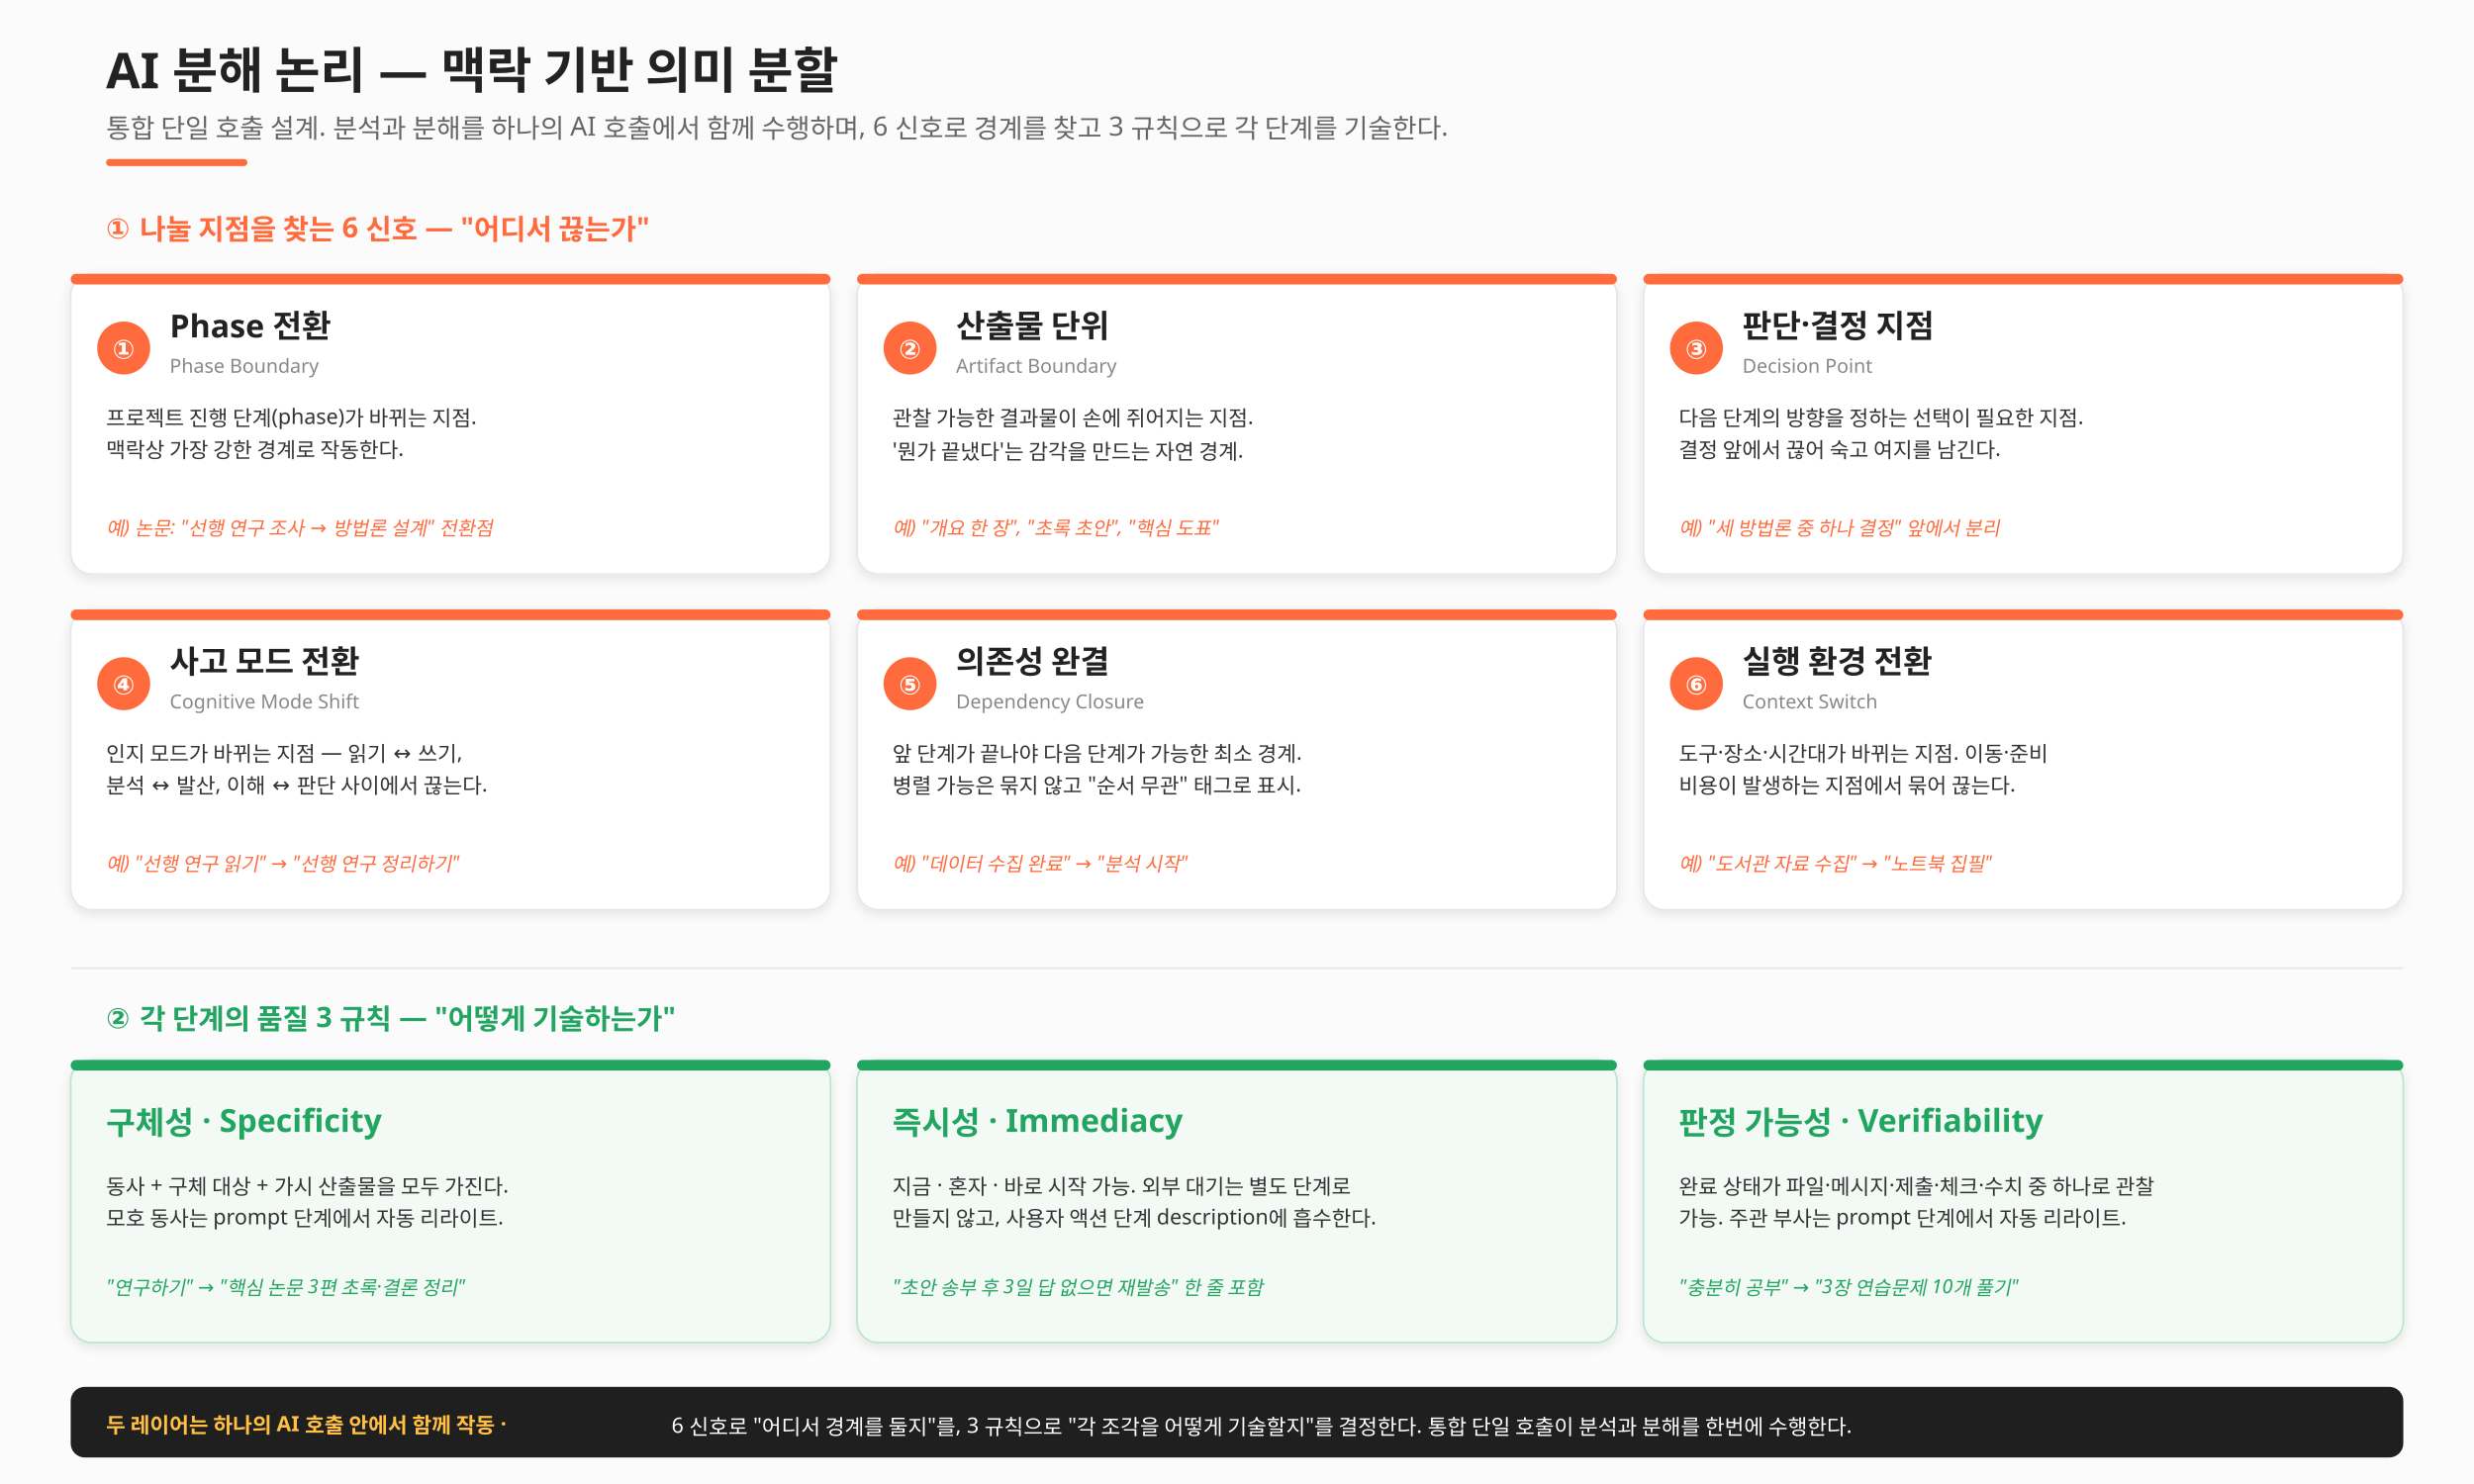
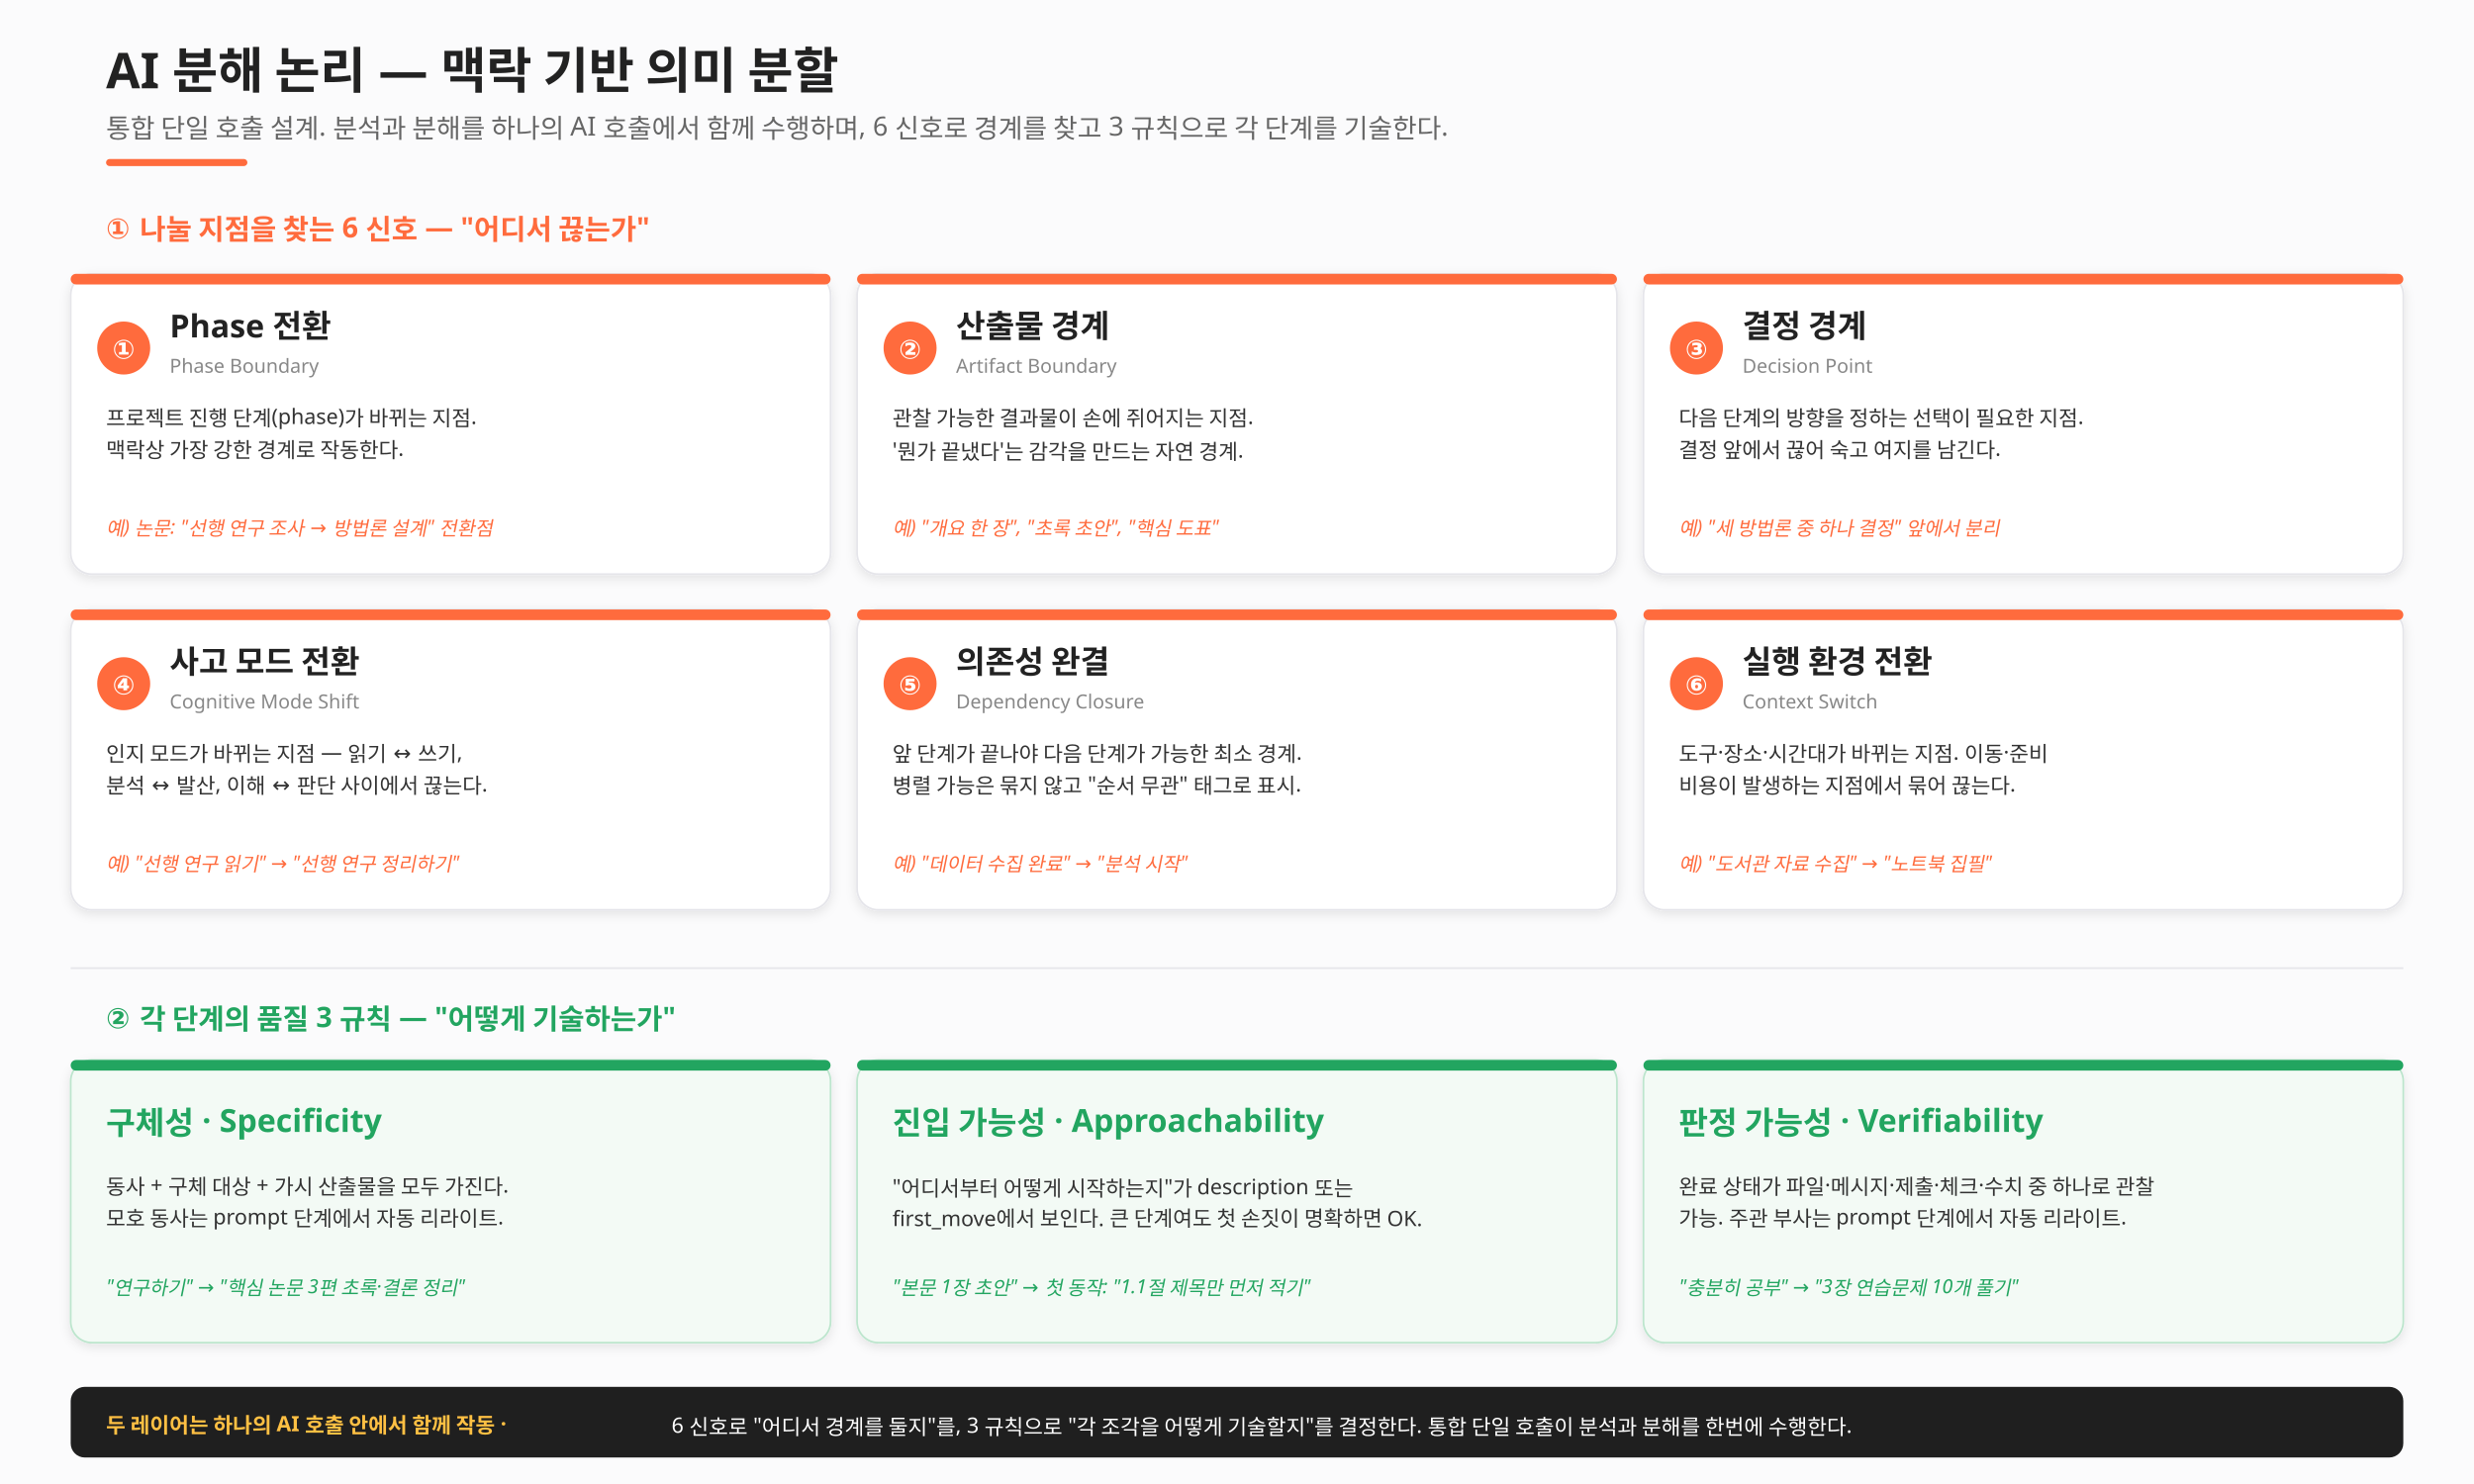
<svg xmlns="http://www.w3.org/2000/svg" viewBox="0 0 1400 840" font-family="'맑은 고딕', 'Malgun Gothic', sans-serif">
  <defs>
    <filter id="sh" x="-10%" y="-10%" width="120%" height="130%">
      <feDropShadow dx="0" dy="2" stdDeviation="3" flood-color="#000" flood-opacity="0.1" />
    </filter>
  </defs>
  <rect width="1400" height="840" fill="#FBFBFC" />
  <text x="60" y="50" font-size="28" font-weight="700" fill="#222">AI 분해 논리 — 맥락 기반 의미 분할</text>
  <text x="60" y="78" font-size="15" fill="#666">통합 단일 호출 설계. 분석과 분해를 하나의 AI 호출에서 함께 수행하며, 6 신호로 경계를 찾고 3 규칙으로 각 단계를 기술한다.</text>
  <rect x="60" y="90" width="80" height="4" fill="#FF6B3D" rx="2" />
  <text x="60" y="135" font-size="16" font-weight="700" fill="#FF6B3D">① 나눌 지점을 찾는 6 신호 — "어디서 끊는가"</text>
  <g transform="translate(40,155)">
    <rect width="430" height="170" rx="12" fill="#FFFFFF" stroke="#E5E5EA" filter="url(#sh)" />
    <rect width="430" height="6" fill="#FF6B3D" rx="3" />
    <circle cx="30" cy="42" r="15" fill="#FF6B3D" />
    <text x="30" y="48" text-anchor="middle" font-size="15" font-weight="700" fill="#FFFFFF">①</text>
    <text x="56" y="36" font-size="18" font-weight="700" fill="#222">Phase 전환</text>
    <text x="56" y="56" font-size="11" fill="#888">Phase Boundary</text>
    <text x="20" y="86" font-size="12" fill="#333">프로젝트 진행 단계(phase)가 바뀌는 지점.</text>
    <text x="20" y="104" font-size="12" fill="#333">맥락상 가장 강한 경계로 작동한다.</text>
    <text x="20" y="148" font-size="11" fill="#FF6B3D" font-style="italic">예) 논문: "선행 연구 조사 → 방법론 설계" 전환점</text>
  </g>
  <g transform="translate(485,155)">
    <rect width="430" height="170" rx="12" fill="#FFFFFF" stroke="#E5E5EA" filter="url(#sh)" />
    <rect width="430" height="6" fill="#FF6B3D" rx="3" />
    <circle cx="30" cy="42" r="15" fill="#FF6B3D" />
    <text x="30" y="48" text-anchor="middle" font-size="15" font-weight="700" fill="#FFFFFF">②</text>
-     <text x="56" y="36" font-size="18" font-weight="700" fill="#222">산출물 단위</text>
+     <text x="56" y="36" font-size="18" font-weight="700" fill="#222">산출물 경계</text>
    <text x="56" y="56" font-size="11" fill="#888">Artifact Boundary</text>
    <text x="20" y="86" font-size="12" fill="#333">관찰 가능한 결과물이 손에 쥐어지는 지점.</text>
    <text x="20" y="104" font-size="12" fill="#333">'뭔가 끝냈다'는 감각을 만드는 자연 경계.</text>
    <text x="20" y="148" font-size="11" fill="#FF6B3D" font-style="italic">예) "개요 한 장", "초록 초안", "핵심 도표"</text>
  </g>
  <g transform="translate(930,155)">
    <rect width="430" height="170" rx="12" fill="#FFFFFF" stroke="#E5E5EA" filter="url(#sh)" />
    <rect width="430" height="6" fill="#FF6B3D" rx="3" />
    <circle cx="30" cy="42" r="15" fill="#FF6B3D" />
    <text x="30" y="48" text-anchor="middle" font-size="15" font-weight="700" fill="#FFFFFF">③</text>
-     <text x="56" y="36" font-size="18" font-weight="700" fill="#222">판단·결정 지점</text>
+     <text x="56" y="36" font-size="18" font-weight="700" fill="#222">결정 경계</text>
    <text x="56" y="56" font-size="11" fill="#888">Decision Point</text>
    <text x="20" y="86" font-size="12" fill="#333">다음 단계의 방향을 정하는 선택이 필요한 지점.</text>
    <text x="20" y="104" font-size="12" fill="#333">결정 앞에서 끊어 숙고 여지를 남긴다.</text>
    <text x="20" y="148" font-size="11" fill="#FF6B3D" font-style="italic">예) "세 방법론 중 하나 결정" 앞에서 분리</text>
  </g>
  <g transform="translate(40,345)">
    <rect width="430" height="170" rx="12" fill="#FFFFFF" stroke="#E5E5EA" filter="url(#sh)" />
    <rect width="430" height="6" fill="#FF6B3D" rx="3" />
    <circle cx="30" cy="42" r="15" fill="#FF6B3D" />
    <text x="30" y="48" text-anchor="middle" font-size="15" font-weight="700" fill="#FFFFFF">④</text>
    <text x="56" y="36" font-size="18" font-weight="700" fill="#222">사고 모드 전환</text>
    <text x="56" y="56" font-size="11" fill="#888">Cognitive Mode Shift</text>
    <text x="20" y="86" font-size="12" fill="#333">인지 모드가 바뀌는 지점 — 읽기 ↔ 쓰기,</text>
    <text x="20" y="104" font-size="12" fill="#333">분석 ↔ 발산, 이해 ↔ 판단 사이에서 끊는다.</text>
    <text x="20" y="148" font-size="11" fill="#FF6B3D" font-style="italic">예) "선행 연구 읽기" → "선행 연구 정리하기"</text>
  </g>
  <g transform="translate(485,345)">
    <rect width="430" height="170" rx="12" fill="#FFFFFF" stroke="#E5E5EA" filter="url(#sh)" />
    <rect width="430" height="6" fill="#FF6B3D" rx="3" />
    <circle cx="30" cy="42" r="15" fill="#FF6B3D" />
    <text x="30" y="48" text-anchor="middle" font-size="15" font-weight="700" fill="#FFFFFF">⑤</text>
    <text x="56" y="36" font-size="18" font-weight="700" fill="#222">의존성 완결</text>
    <text x="56" y="56" font-size="11" fill="#888">Dependency Closure</text>
    <text x="20" y="86" font-size="12" fill="#333">앞 단계가 끝나야 다음 단계가 가능한 최소 경계.</text>
    <text x="20" y="104" font-size="12" fill="#333">병렬 가능은 묶지 않고 "순서 무관" 태그로 표시.</text>
    <text x="20" y="148" font-size="11" fill="#FF6B3D" font-style="italic">예) "데이터 수집 완료" → "분석 시작"</text>
  </g>
  <g transform="translate(930,345)">
    <rect width="430" height="170" rx="12" fill="#FFFFFF" stroke="#E5E5EA" filter="url(#sh)" />
    <rect width="430" height="6" fill="#FF6B3D" rx="3" />
    <circle cx="30" cy="42" r="15" fill="#FF6B3D" />
    <text x="30" y="48" text-anchor="middle" font-size="15" font-weight="700" fill="#FFFFFF">⑥</text>
    <text x="56" y="36" font-size="18" font-weight="700" fill="#222">실행 환경 전환</text>
    <text x="56" y="56" font-size="11" fill="#888">Context Switch</text>
    <text x="20" y="86" font-size="12" fill="#333">도구·장소·시간대가 바뀌는 지점. 이동·준비</text>
    <text x="20" y="104" font-size="12" fill="#333">비용이 발생하는 지점에서 묶어 끊는다.</text>
    <text x="20" y="148" font-size="11" fill="#FF6B3D" font-style="italic">예) "도서관 자료 수집" → "노트북 집필"</text>
  </g>
  <line x1="40" y1="548" x2="1360" y2="548" stroke="#E5E5EA" stroke-width="1" />
  <text x="60" y="582" font-size="16" font-weight="700" fill="#22A560">② 각 단계의 품질 3 규칙 — "어떻게 기술하는가"</text>
  <g transform="translate(40,600)">
    <rect width="430" height="160" rx="12" fill="#F3FAF5" stroke="#BCE5CD" filter="url(#sh)" />
    <rect width="430" height="6" fill="#22A560" rx="3" />
    <text x="20" y="42" font-size="18" font-weight="700" fill="#22A560">구체성 · Specificity</text>
    <text x="20" y="76" font-size="12" fill="#333">동사 + 구체 대상 + 가시 산출물을 모두 가진다.</text>
    <text x="20" y="94" font-size="12" fill="#333">모호 동사는 prompt 단계에서 자동 리라이트.</text>
    <text x="20" y="132" font-size="11" fill="#22A560" font-style="italic">"연구하기" → "핵심 논문 3편 초록·결론 정리"</text>
  </g>
  <g transform="translate(485,600)">
    <rect width="430" height="160" rx="12" fill="#F3FAF5" stroke="#BCE5CD" filter="url(#sh)" />
    <rect width="430" height="6" fill="#22A560" rx="3" />
-     <text x="20" y="42" font-size="18" font-weight="700" fill="#22A560">즉시성 · Immediacy</text>
-     <text x="20" y="76" font-size="12" fill="#333">지금 · 혼자 · 바로 시작 가능. 외부 대기는 별도 단계로</text>
-     <text x="20" y="94" font-size="12" fill="#333">만들지 않고, 사용자 액션 단계 description에 흡수한다.</text>
-     <text x="20" y="132" font-size="11" fill="#22A560" font-style="italic">"초안 송부 후 3일 답 없으면 재발송" 한 줄 포함</text>
+     <text x="20" y="42" font-size="18" font-weight="700" fill="#22A560">진입 가능성 · Approachability</text>
+     <text x="20" y="76" font-size="12" fill="#333">"어디서부터 어떻게 시작하는지"가 description 또는</text>
+     <text x="20" y="94" font-size="12" fill="#333">first_move에서 보인다. 큰 단계여도 첫 손짓이 명확하면 OK.</text>
+     <text x="20" y="132" font-size="11" fill="#22A560" font-style="italic">"본문 1장 초안" → 첫 동작: "1.1절 제목만 먼저 적기"</text>
  </g>
  <g transform="translate(930,600)">
    <rect width="430" height="160" rx="12" fill="#F3FAF5" stroke="#BCE5CD" filter="url(#sh)" />
    <rect width="430" height="6" fill="#22A560" rx="3" />
    <text x="20" y="42" font-size="18" font-weight="700" fill="#22A560">판정 가능성 · Verifiability</text>
    <text x="20" y="76" font-size="12" fill="#333">완료 상태가 파일·메시지·제출·체크·수치 중 하나로 관찰</text>
    <text x="20" y="94" font-size="12" fill="#333">가능. 주관 부사는 prompt 단계에서 자동 리라이트.</text>
    <text x="20" y="132" font-size="11" fill="#22A560" font-style="italic">"충분히 공부" → "3장 연습문제 10개 풀기"</text>
  </g>
  <g transform="translate(40,785)">
    <rect width="1320" height="40" rx="8" fill="#1F1F1F" />
    <text x="20" y="26" font-size="12" fill="#FFC043" font-weight="700">두 레이어는 하나의 AI 호출 안에서 함께 작동 · </text>
    <text x="340" y="26" font-size="12" fill="#FFFFFF">6 신호로 "어디서 경계를 둘지"를, 3 규칙으로 "각 조각을 어떻게 기술할지"를 결정한다. 통합 단일 호출이 분석과 분해를 한번에 수행한다.</text>
  </g>
</svg>
